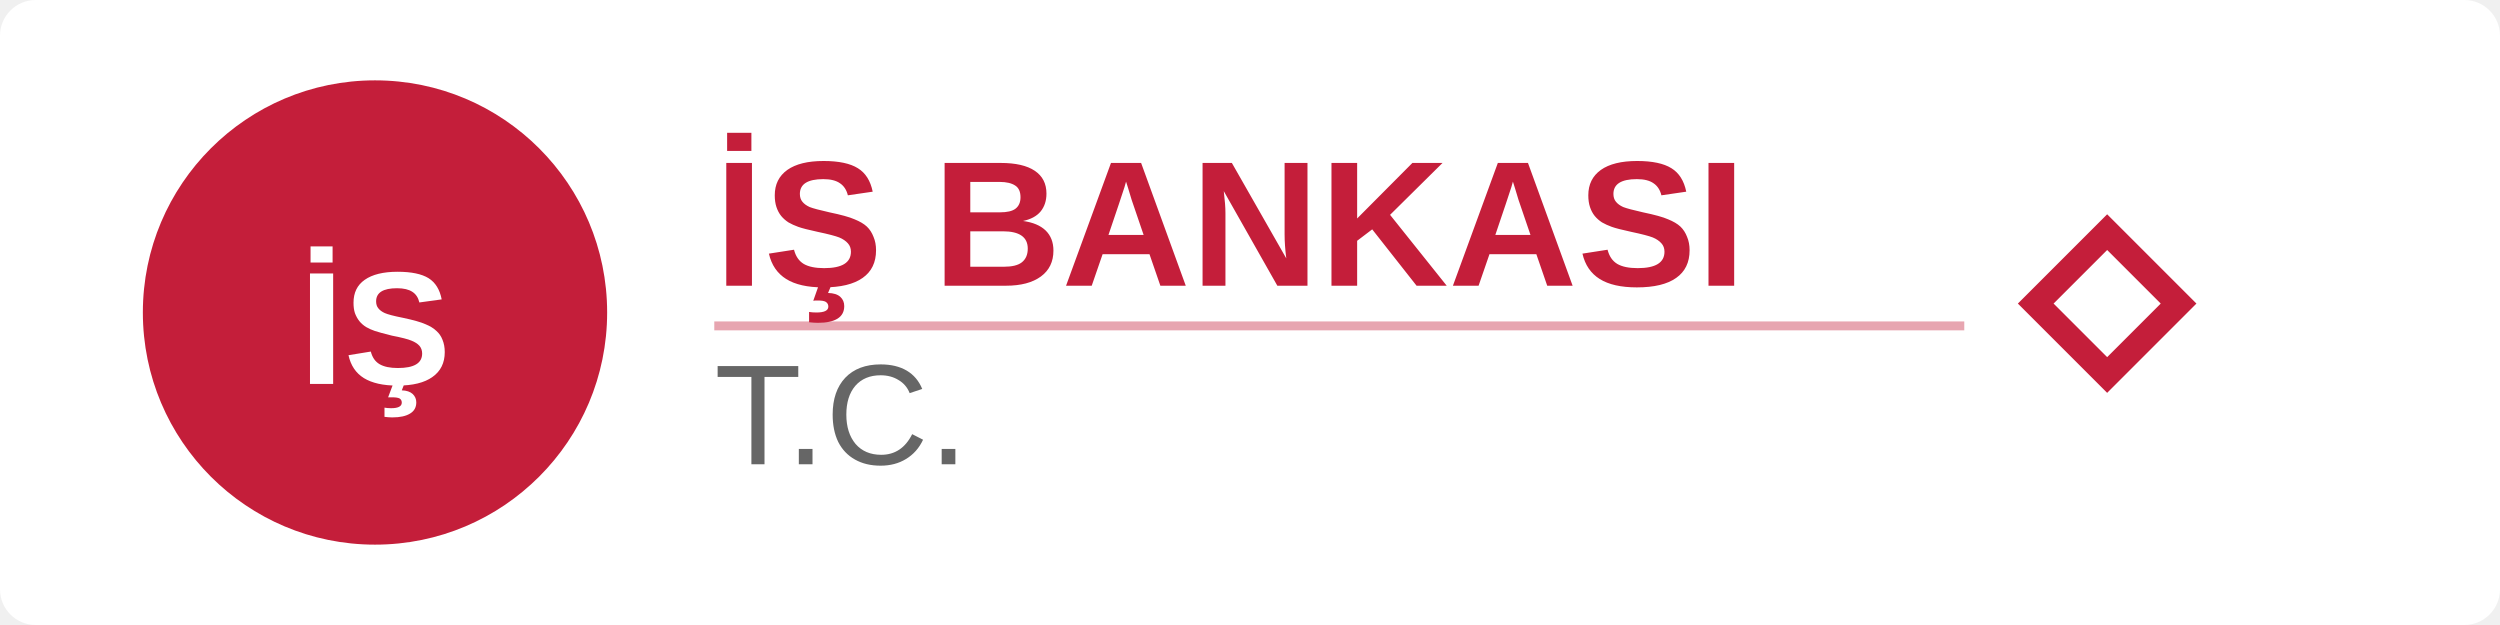
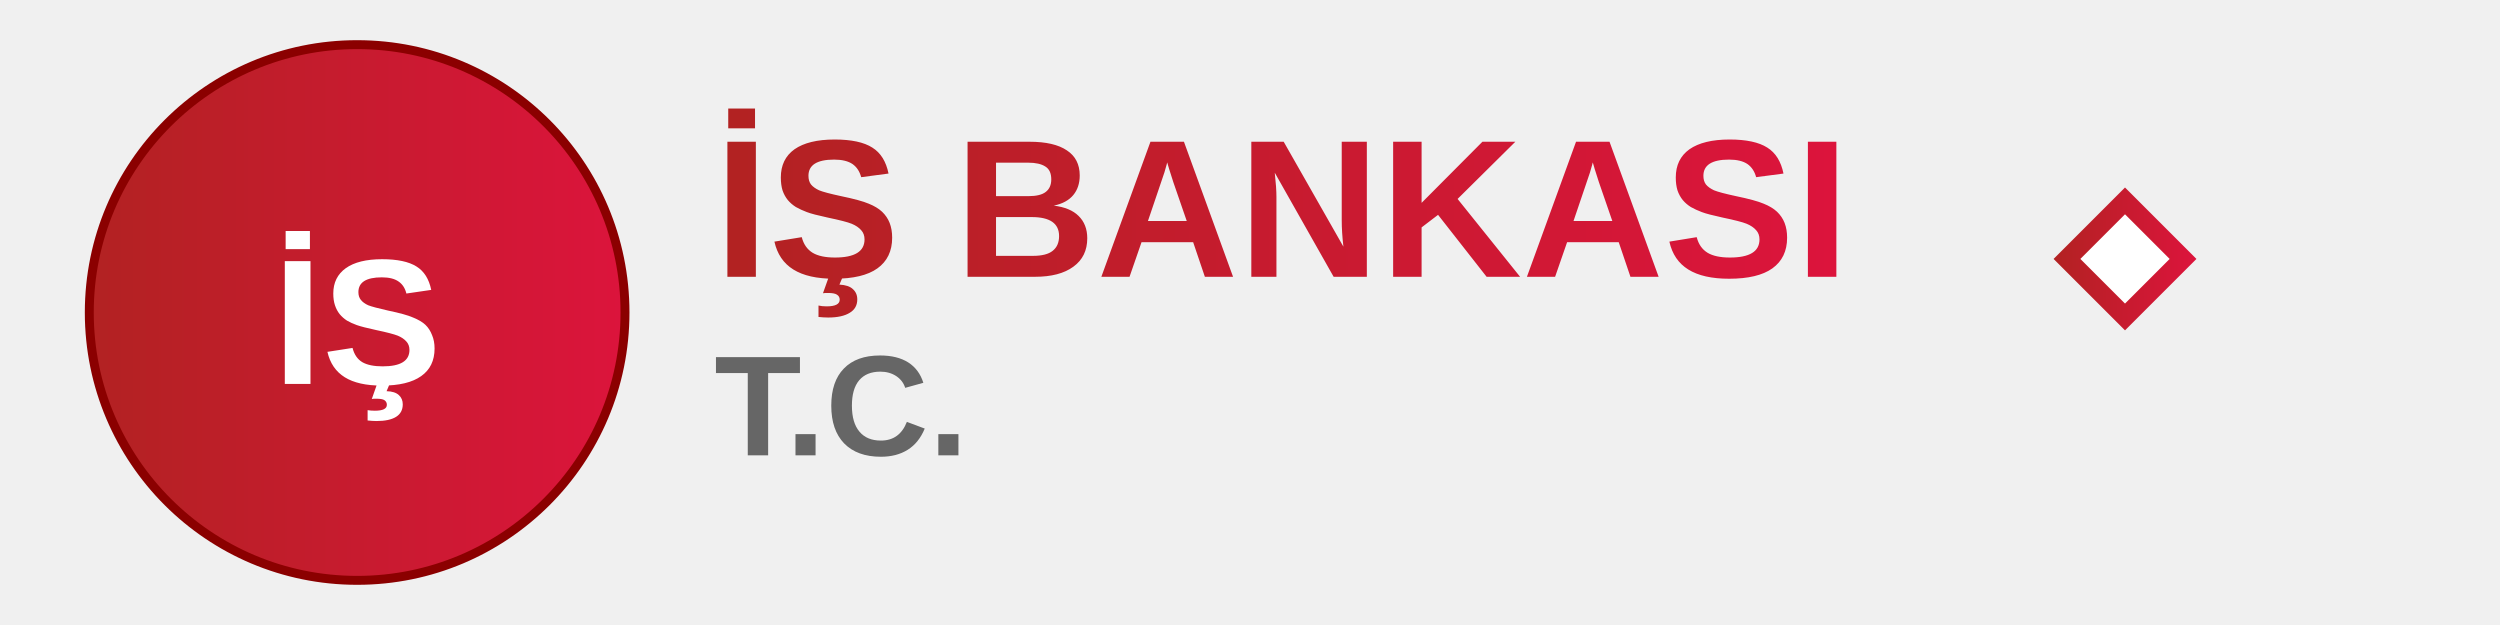
<svg xmlns="http://www.w3.org/2000/svg" width="140" height="35" viewBox="0 0 140 35">
-   <rect width="140" height="35" fill="white" rx="2" />
-   <g transform="translate(8, 4)">
-     <circle cx="13" cy="13.5" r="13" fill="#C41E3A" />
-     <text x="13" y="17.5" text-anchor="middle" fill="white" font-family="Arial, sans-serif" font-size="9" font-weight="bold">İŞ</text>
-     <text x="32" y="12" fill="#C41E3A" font-family="Arial, sans-serif" font-size="10" font-weight="bold">İŞ BANKASI</text>
-     <text x="32" y="22" fill="#666" font-family="Arial, sans-serif" font-size="8">T.C.</text>
-     <rect x="32" y="14" width="70" height="0.5" fill="#C41E3A" opacity="0.4" />
-     <g transform="translate(105, 8)">
-       <path d="M5 0 L10 5 L5 10 L0 5 Z" fill="#C41E3A" />
-       <path d="M5 2 L8 5 L5 8 L2 5 Z" fill="white" />
+   <defs>
+     <linearGradient id="isbankRed" x1="0%" y1="0%" x2="100%" y2="0%">
+       <stop offset="0%" style="stop-color:#B22222" />
+       <stop offset="100%" style="stop-color:#DC143C" />
+     </linearGradient>
+   </defs>
+   <g transform="translate(5, 2.5)">
+     <circle cx="15" cy="15" r="15" fill="url(#isbankRed)" stroke="#8B0000" stroke-width="0.5" />
+     <text x="15" y="19" text-anchor="middle" fill="white" font-family="Arial, sans-serif" font-size="10" font-weight="bold">İŞ</text>
+     <g font-family="Arial, sans-serif" font-weight="bold">
+       <text x="35" y="13" fill="url(#isbankRed)" font-size="11">İŞ BANKASI</text>
+       <text x="35" y="23" fill="#666" font-size="8">T.C.</text>
+     </g>
+     <g transform="translate(110, 8)">
+       <path d="M4 0 L8 4 L4 8 L0 4 Z" fill="url(#isbankRed)" />
+       <path d="M4 1.5 L6.5 4 L4 6.5 L1.5 4 Z" fill="white" />
    </g>
  </g>
</svg>
